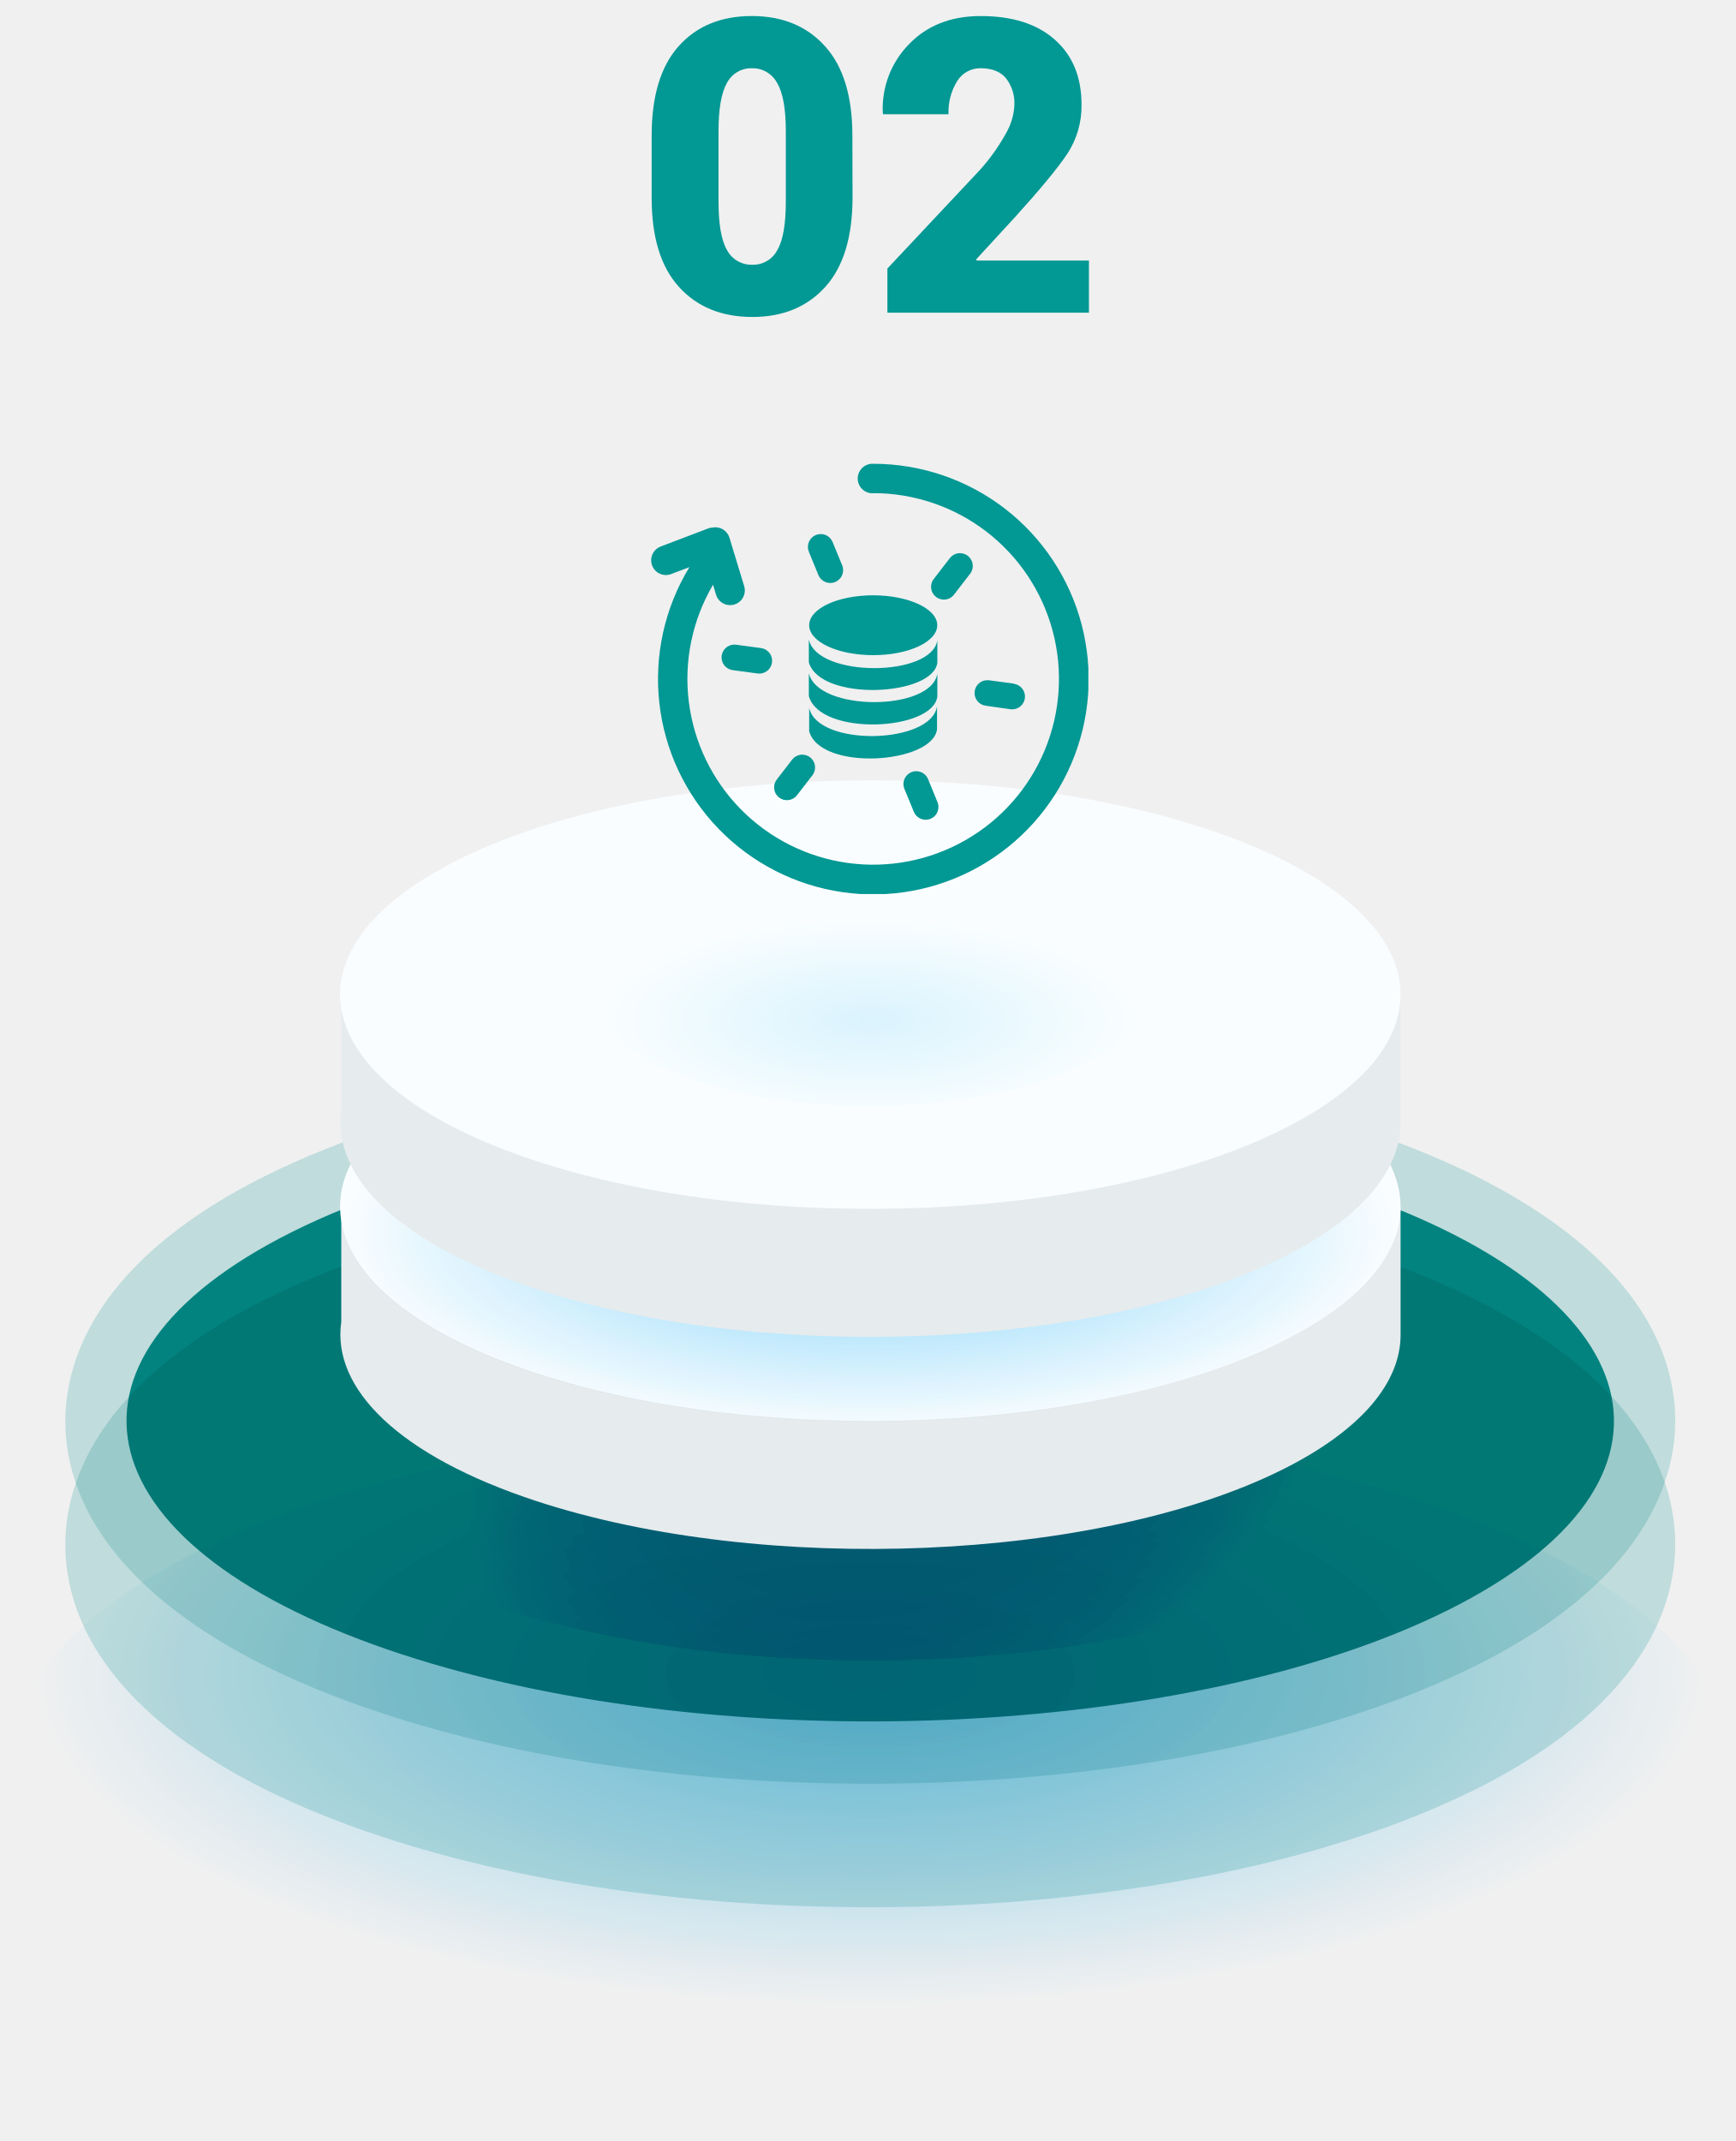
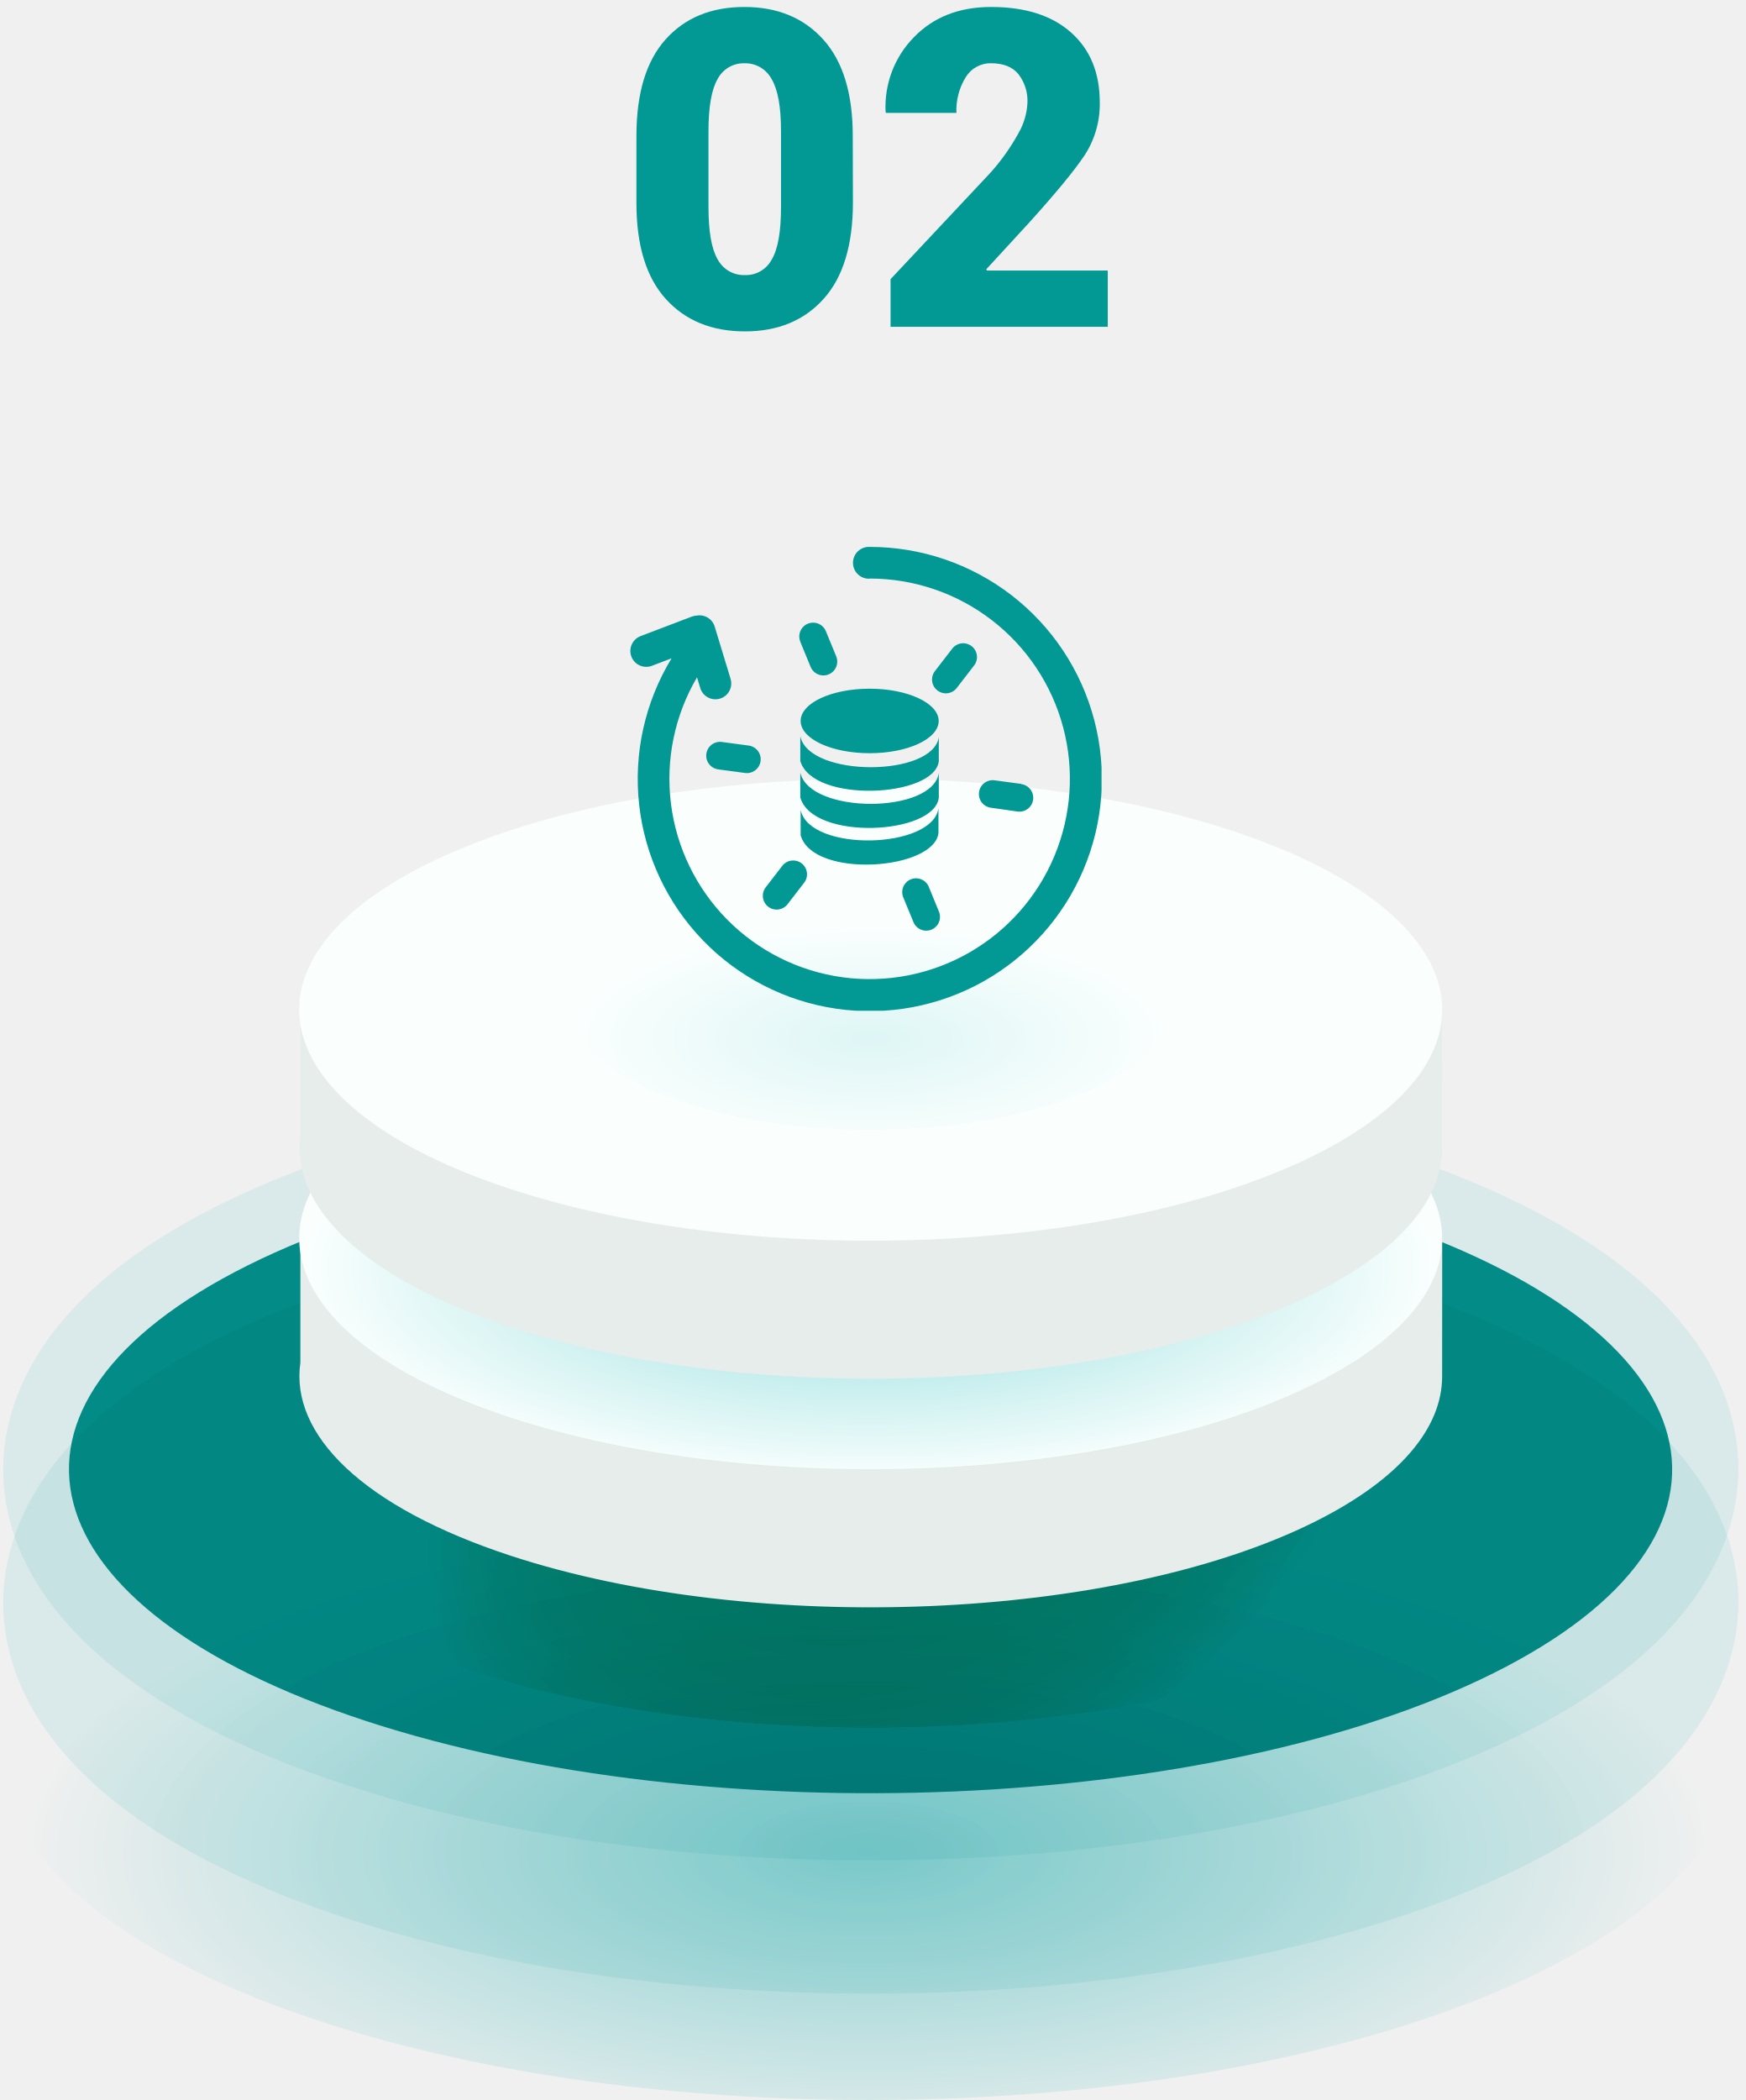
- <svg xmlns="http://www.w3.org/2000/svg" width="77" height="95" viewBox="0 0 77 95" fill="none">
-   <path style="mix-blend-mode:multiply" d="M62.735 66.507C79.183 71.888 81.719 81.64 68.399 88.286C55.079 94.932 30.95 95.957 14.503 90.576C-1.944 85.195 -4.481 75.442 8.837 68.796C22.156 62.15 46.288 61.124 62.735 66.507Z" fill="url(#paint0_radial_0_27761)" />
+ <svg xmlns="http://www.w3.org/2000/svg" width="207" height="249" viewBox="0 0 207 249" fill="none">
+   <path style="mix-blend-mode:multiply" d="M38.19 239.743C-6.017 225.315 -12.853 199.182 22.966 181.381C58.784 163.579 123.616 160.823 167.819 175.246C212.022 189.67 218.842 215.806 183.046 233.623C147.251 251.44 82.392 254.166 38.19 239.743Z" fill="url(#paint0_radial_194_3566)" />
  <g style="mix-blend-mode:multiply" opacity="0.2">
-     <path d="M38.599 79.148C30.688 79.148 23.227 78.074 17.019 76.043C8.294 73.188 3.287 68.781 2.918 63.63C2.738 61.093 3.646 56.233 11.775 52.177C18.43 48.856 28.221 46.95 38.638 46.95C46.547 46.95 54.01 48.025 60.211 50.056C68.934 52.91 73.941 57.319 74.31 62.47C74.492 65.005 73.583 69.867 65.455 73.923C58.806 77.243 49.015 79.148 38.599 79.148Z" fill="#029894" />
+     <path d="M103.204 220.595C80.417 220.595 58.919 217.5 41.054 211.649C15.925 203.428 1.5 190.727 0.437 175.888C-0.087 168.585 2.534 154.58 25.951 142.895C45.123 133.326 73.332 127.841 103.339 127.841C126.126 127.841 147.625 130.932 165.489 136.783C190.618 145.007 205.044 157.709 206.107 172.548C206.63 179.855 204.009 193.855 180.593 205.541C161.42 215.109 133.212 220.595 103.204 220.595Z" fill="#8EDBDC" />
  </g>
  <g style="mix-blend-mode:multiply">
-     <path d="M59.381 52.689C73.542 57.322 75.725 65.717 64.257 71.439C52.789 77.162 32.014 78.045 17.846 73.411C3.679 68.778 1.502 60.382 12.968 54.659C24.435 48.936 45.213 48.055 59.381 52.689Z" fill="#029894" />
+     <path d="M163.078 144.368C203.872 157.717 210.165 181.904 177.127 198.386C144.09 214.868 84.238 217.416 43.424 204.067C2.609 190.718 -3.667 166.53 29.371 150.044C62.408 133.558 122.28 131.014 163.078 144.368Z" fill="#029894" />
  </g>
  <g style="mix-blend-mode:multiply">
-     <path d="M55.15 54.797C66.429 58.487 68.167 65.168 59.034 69.733C49.901 74.297 33.353 74.993 22.076 71.301C10.798 67.609 9.057 60.93 18.191 56.367C27.326 51.804 43.878 51.107 55.15 54.797Z" fill="url(#paint1_radial_0_27761)" />
-     <path d="M55.15 54.797C66.429 58.487 68.167 65.168 59.034 69.733C49.901 74.297 33.353 74.993 22.076 71.301C10.798 67.609 9.057 60.93 18.191 56.367C27.326 51.804 43.878 51.107 55.15 54.797Z" fill="url(#paint2_radial_0_27761)" />
-     <path d="M55.15 54.797C66.429 58.487 68.167 65.168 59.034 69.733C49.901 74.297 33.353 74.993 22.076 71.301C10.798 67.609 9.057 60.93 18.191 56.367C27.326 51.804 43.878 51.107 55.15 54.797Z" fill="url(#paint3_radial_0_27761)" />
+     <path d="M150.904 150.443C183.398 161.074 188.407 180.32 162.095 193.47C135.784 206.619 88.113 208.624 55.619 197.993C23.126 187.361 18.117 168.095 44.428 154.966C70.74 141.837 118.411 139.812 150.904 150.443Z" fill="url(#paint1_radial_194_3566)" />
+     <path d="M150.904 150.443C183.398 161.074 188.407 180.32 162.095 193.47C135.784 206.619 88.113 208.624 55.619 197.993C23.126 187.361 18.117 168.095 44.428 154.966C70.74 141.837 118.411 139.812 150.904 150.443Z" fill="url(#paint2_radial_194_3566)" />
+     <path d="M150.904 150.443C183.398 161.074 188.407 180.32 162.095 193.47C135.784 206.619 88.113 208.624 55.619 197.993C23.126 187.361 18.117 168.095 44.428 154.966C70.74 141.837 118.411 139.812 150.904 150.443Z" fill="url(#paint3_radial_194_3566)" />
  </g>
  <g style="mix-blend-mode:multiply" opacity="0.2">
-     <path d="M38.599 84.627C30.688 84.627 23.227 83.554 17.019 81.522C8.294 78.669 3.287 74.26 2.918 69.109C2.738 66.574 3.646 61.712 11.775 57.656C18.43 54.335 28.221 52.431 38.638 52.431C46.547 52.431 54.01 53.504 60.211 55.536C68.934 58.389 73.941 62.798 74.31 67.949C74.492 70.486 73.583 75.346 65.455 79.402C58.806 82.723 49.015 84.627 38.599 84.627Z" fill="#029894" />
+     <path d="M103.204 236.379C80.417 236.379 58.919 233.288 41.054 227.437C15.925 219.213 1.5 206.511 0.437 191.676C-0.087 184.369 2.534 170.369 25.951 158.683C45.123 149.115 73.332 143.625 103.339 143.625C126.126 143.625 147.625 146.72 165.489 152.571C190.618 160.791 205.044 173.493 206.107 188.332C206.63 195.639 204.009 209.64 180.593 221.325C161.42 230.894 133.212 236.379 103.204 236.379Z" fill="#8EDBDC" />
  </g>
-   <path d="M62.143 53.543H57.485C56.183 52.853 54.823 52.281 53.421 51.836C43.324 48.532 28.51 49.161 20.332 53.24C20.133 53.34 19.946 53.44 19.764 53.543H15.142V58.659C14.716 61.614 17.696 64.606 23.816 66.611C33.913 69.915 48.728 69.286 56.904 65.207C60.435 63.444 62.147 61.326 62.144 59.224L62.143 53.543Z" fill="#E6EBED" />
-   <path d="M53.422 46.155C63.52 49.459 65.077 55.446 56.899 59.525C48.721 63.604 33.907 64.235 23.811 60.93C13.716 57.626 12.156 51.64 20.332 47.559C28.509 43.479 43.325 42.851 53.422 46.155Z" fill="#FAFDFF" />
-   <path style="mix-blend-mode:multiply" d="M38.59 63.088C51.598 63.088 62.143 58.814 62.143 53.542C62.143 48.271 51.598 43.997 38.59 43.997C25.582 43.997 15.037 48.271 15.037 53.542C15.037 58.814 25.582 63.088 38.59 63.088Z" fill="url(#paint4_radial_0_27761)" />
-   <path d="M62.143 44.134H57.485C56.183 43.444 54.823 42.873 53.421 42.428C43.324 39.123 28.51 39.751 20.332 43.832C20.133 43.931 19.946 44.032 19.764 44.134H15.142V49.249C14.716 52.205 17.696 55.197 23.816 57.202C33.913 60.506 48.728 59.876 56.904 55.796C60.435 54.034 62.147 51.917 62.144 49.814L62.143 44.134Z" fill="#E6EBED" />
-   <path d="M53.422 36.745C63.52 40.049 65.077 46.035 56.899 50.116C48.721 54.197 33.907 54.826 23.811 51.522C13.716 48.218 12.156 42.231 20.332 38.151C28.509 34.07 43.325 33.442 53.422 36.745Z" fill="#FAFDFF" />
-   <path style="mix-blend-mode:multiply" opacity="0.25" d="M38.593 49.079C45.331 49.079 50.792 46.865 50.792 44.134C50.792 41.403 45.331 39.189 38.593 39.189C31.856 39.189 26.395 41.403 26.395 44.134C26.395 46.865 31.856 49.079 38.593 49.079Z" fill="url(#paint5_radial_0_27761)" />
-   <path d="M37.827 8.752C37.827 10.505 37.426 11.829 36.624 12.723C35.821 13.617 34.741 14.064 33.382 14.064C32.012 14.064 30.924 13.617 30.118 12.723C29.311 11.829 28.91 10.505 28.914 8.752V6.023C28.914 4.27 29.312 2.946 30.109 2.052C30.906 1.158 31.989 0.711 33.358 0.711C34.721 0.711 35.806 1.16 36.612 2.058C37.419 2.956 37.821 4.278 37.82 6.023L37.827 8.752ZM34.867 5.819C34.867 4.826 34.738 4.113 34.48 3.68C34.372 3.478 34.21 3.31 34.013 3.195C33.816 3.08 33.592 3.022 33.365 3.029C33.138 3.021 32.914 3.078 32.717 3.193C32.521 3.308 32.36 3.477 32.254 3.68C32.006 4.114 31.881 4.827 31.88 5.819V8.939C31.88 9.948 32.006 10.668 32.258 11.099C32.367 11.303 32.531 11.471 32.729 11.585C32.928 11.699 33.154 11.755 33.382 11.746C33.608 11.754 33.831 11.697 34.027 11.583C34.222 11.469 34.382 11.301 34.489 11.099C34.742 10.668 34.867 9.948 34.867 8.939V5.819Z" fill="#029894" />
-   <path d="M48.316 13.875H39.374V11.915L43.49 7.529C43.933 7.035 44.319 6.49 44.64 5.907C44.858 5.53 44.985 5.105 45.009 4.668C45.031 4.237 44.899 3.812 44.636 3.473C44.388 3.176 44.014 3.028 43.516 3.028C43.307 3.023 43.1 3.073 42.916 3.174C42.732 3.275 42.577 3.423 42.467 3.604C42.197 4.043 42.064 4.554 42.085 5.07H39.186L39.169 5.017C39.142 4.454 39.232 3.892 39.431 3.367C39.631 2.841 39.937 2.364 40.328 1.965C41.13 1.129 42.193 0.712 43.516 0.712C44.921 0.712 46.018 1.062 46.806 1.763C47.594 2.464 47.988 3.424 47.987 4.644C48 5.417 47.781 6.175 47.359 6.819C46.941 7.448 46.169 8.384 45.044 9.626L43.314 11.507L43.34 11.561H48.316V13.875Z" fill="#029894" />
-   <g clip-path="url(#clip0_0_27761)">
-     <path d="M38.744 21.887C38.655 21.892 38.567 21.878 38.484 21.847C38.401 21.816 38.324 21.769 38.26 21.707C38.196 21.646 38.145 21.573 38.11 21.491C38.075 21.41 38.057 21.322 38.057 21.233C38.057 21.144 38.075 21.056 38.11 20.975C38.145 20.893 38.196 20.82 38.26 20.759C38.324 20.697 38.401 20.65 38.484 20.619C38.567 20.588 38.655 20.574 38.744 20.579C40.857 20.578 42.91 21.277 44.584 22.567C46.257 23.857 47.455 25.666 47.991 27.709C48.527 29.753 48.37 31.917 47.545 33.862C46.72 35.807 45.274 37.424 43.432 38.46C41.591 39.495 39.458 39.891 37.367 39.585C35.276 39.28 33.346 38.289 31.878 36.77C30.41 35.25 29.488 33.287 29.254 31.187C29.021 29.087 29.49 26.969 30.589 25.165L29.779 25.472C29.699 25.503 29.613 25.517 29.528 25.515C29.442 25.512 29.357 25.493 29.279 25.458C29.201 25.423 29.13 25.373 29.071 25.31C29.012 25.248 28.966 25.174 28.935 25.094C28.874 24.932 28.879 24.752 28.95 24.594C29.021 24.436 29.151 24.312 29.314 24.25L31.418 23.449C31.484 23.424 31.554 23.409 31.625 23.406C31.782 23.377 31.945 23.408 32.081 23.491C32.218 23.575 32.319 23.706 32.365 23.859L33.019 26.009C33.069 26.175 33.051 26.353 32.97 26.506C32.888 26.659 32.749 26.773 32.584 26.823C32.418 26.873 32.239 26.855 32.087 26.774C31.934 26.692 31.82 26.553 31.77 26.388L31.637 25.946C30.716 27.513 30.338 29.34 30.563 31.144C30.788 32.947 31.602 34.626 32.88 35.919C34.157 37.212 35.826 38.046 37.627 38.292C39.428 38.538 41.26 38.182 42.837 37.279C44.415 36.377 45.65 34.978 46.35 33.3C47.05 31.623 47.177 29.762 46.709 28.005C46.242 26.249 45.208 24.696 43.766 23.588C42.325 22.481 40.558 21.881 38.741 21.881L38.744 21.887ZM38.744 26.415C40.31 26.415 41.586 27.01 41.586 27.742C41.586 28.475 40.323 29.07 38.744 29.07C37.165 29.07 35.903 28.476 35.903 27.742C35.903 27.008 37.165 26.415 38.744 26.415ZM35.903 31.427V32.447C36.406 34.24 41.393 33.892 41.576 32.355V31.337C41.331 33.024 36.311 33.146 35.907 31.427H35.903ZM35.888 28.394V29.389C36.394 31.14 41.406 30.903 41.59 29.401V28.407C41.346 30.05 36.291 30.072 35.893 28.394H35.888ZM35.888 29.87V30.89C36.394 32.682 41.406 32.439 41.59 30.901V29.883C41.341 31.572 36.286 31.589 35.888 29.87ZM35.888 24.479C35.832 24.34 35.833 24.183 35.892 24.044C35.95 23.905 36.062 23.795 36.202 23.738C36.342 23.681 36.498 23.683 36.637 23.741C36.776 23.8 36.886 23.912 36.943 24.052L37.367 25.084C37.396 25.153 37.41 25.227 37.41 25.302C37.409 25.377 37.394 25.451 37.365 25.52C37.336 25.589 37.293 25.652 37.24 25.704C37.187 25.757 37.123 25.799 37.054 25.827C36.985 25.855 36.911 25.869 36.836 25.869C36.761 25.868 36.687 25.853 36.618 25.824C36.549 25.795 36.486 25.752 36.434 25.699C36.381 25.646 36.34 25.583 36.311 25.513L35.887 24.479H35.888ZM32.505 29.735C32.431 29.724 32.36 29.699 32.296 29.661C32.231 29.623 32.175 29.573 32.13 29.514C32.039 29.393 32 29.241 32.021 29.092C32.042 28.943 32.121 28.808 32.242 28.717C32.362 28.626 32.514 28.587 32.663 28.607L33.768 28.756C33.842 28.766 33.914 28.791 33.978 28.829C34.042 28.867 34.099 28.917 34.144 28.977C34.189 29.036 34.221 29.104 34.24 29.177C34.259 29.249 34.263 29.324 34.253 29.398C34.243 29.472 34.218 29.544 34.18 29.608C34.142 29.672 34.092 29.729 34.032 29.774C33.972 29.819 33.904 29.852 33.832 29.87C33.76 29.889 33.684 29.893 33.61 29.883L32.505 29.735ZM35.364 35.285C35.272 35.404 35.136 35.482 34.987 35.501C34.837 35.52 34.686 35.48 34.567 35.387C34.448 35.295 34.37 35.16 34.351 35.01C34.331 34.861 34.372 34.71 34.465 34.59L35.146 33.706C35.192 33.647 35.249 33.598 35.314 33.56C35.378 33.523 35.45 33.499 35.524 33.49C35.598 33.48 35.673 33.486 35.745 33.505C35.817 33.525 35.885 33.558 35.944 33.604C36.003 33.649 36.052 33.706 36.089 33.771C36.127 33.836 36.151 33.907 36.16 33.981C36.169 34.055 36.164 34.13 36.145 34.202C36.125 34.274 36.092 34.342 36.046 34.401L35.364 35.285ZM41.596 35.591C41.625 35.66 41.639 35.734 41.639 35.808C41.639 35.883 41.624 35.957 41.595 36.025C41.566 36.094 41.525 36.157 41.472 36.209C41.419 36.262 41.356 36.303 41.287 36.331C41.218 36.36 41.144 36.374 41.07 36.374C40.995 36.374 40.922 36.359 40.853 36.33C40.784 36.301 40.722 36.259 40.669 36.206C40.617 36.154 40.575 36.091 40.547 36.022L40.122 34.99C40.069 34.851 40.073 34.697 40.132 34.561C40.191 34.425 40.3 34.318 40.438 34.261C40.575 34.205 40.729 34.205 40.866 34.26C41.004 34.316 41.114 34.423 41.173 34.559L41.596 35.591ZM44.981 30.341C45.131 30.36 45.267 30.438 45.359 30.558C45.452 30.677 45.493 30.829 45.474 30.978C45.454 31.128 45.376 31.264 45.257 31.357C45.137 31.449 44.986 31.49 44.836 31.471L43.731 31.313C43.581 31.292 43.446 31.213 43.355 31.092C43.264 30.972 43.225 30.82 43.246 30.671C43.267 30.521 43.347 30.386 43.467 30.295C43.587 30.204 43.739 30.165 43.889 30.186L44.994 30.334L44.981 30.341ZM42.129 24.786C42.173 24.723 42.229 24.67 42.294 24.629C42.36 24.589 42.433 24.562 42.508 24.551C42.584 24.539 42.662 24.544 42.736 24.563C42.81 24.582 42.88 24.616 42.941 24.663C43.002 24.71 43.052 24.769 43.09 24.836C43.127 24.903 43.15 24.977 43.158 25.053C43.166 25.13 43.159 25.207 43.136 25.28C43.114 25.354 43.076 25.422 43.027 25.48L42.345 26.364C42.301 26.427 42.244 26.48 42.179 26.52C42.114 26.561 42.041 26.588 41.965 26.599C41.889 26.61 41.811 26.606 41.737 26.587C41.663 26.568 41.593 26.534 41.532 26.487C41.472 26.44 41.421 26.381 41.384 26.314C41.346 26.247 41.323 26.173 41.315 26.096C41.307 26.02 41.314 25.943 41.337 25.87C41.36 25.796 41.397 25.728 41.447 25.67L42.129 24.786Z" fill="#029894" />
+   <path d="M171.04 146.829H157.616C153.866 144.842 149.95 143.196 145.914 141.911C116.822 132.392 74.144 134.206 50.588 145.961C50.016 146.244 49.476 146.538 48.952 146.829H35.623V161.572C34.396 170.083 42.983 178.705 60.61 184.481C89.701 193.996 132.38 192.187 155.936 180.432C166.109 175.357 171.04 169.257 171.031 163.194L171.04 146.829Z" fill="#E6EDEB" />
+   <path d="M145.916 125.545C175.004 135.064 179.489 152.31 155.934 164.065C132.378 175.821 89.695 177.63 60.608 168.111C31.52 158.592 27.035 141.347 50.59 129.591C74.146 117.835 116.825 116.026 145.916 125.545Z" fill="#FAFFFE" />
+   <path style="mix-blend-mode:multiply" d="M103.264 174.298C140.698 174.298 171.044 161.999 171.044 146.828C171.044 131.657 140.698 119.358 103.264 119.358C65.831 119.358 35.484 131.657 35.484 146.828C35.484 161.999 65.831 174.298 103.264 174.298Z" fill="url(#paint4_radial_194_3566)" />
+   <path d="M171.04 119.723H157.616C153.867 117.735 149.951 116.089 145.914 114.806C116.822 105.287 74.144 107.101 50.588 118.856C50.016 119.138 49.476 119.433 48.952 119.723H35.623V134.467C34.396 142.977 42.983 151.596 60.61 157.372C89.701 166.891 132.38 165.082 155.936 153.326C166.109 148.247 171.04 142.148 171.031 136.089L171.04 119.723Z" fill="#E6EDEB" />
+   <path d="M145.916 98.44C175.004 107.959 179.489 125.205 155.934 136.961C132.378 148.716 89.695 150.525 60.608 141.006C31.52 131.487 27.035 114.242 50.59 102.486C74.146 90.731 116.825 88.921 145.916 98.44Z" fill="#FAFFFE" />
+   <path style="mix-blend-mode:multiply" opacity="0.25" d="M103.26 133.969C122.669 133.969 138.403 127.591 138.403 119.724C138.403 111.856 122.669 105.478 103.26 105.478C83.851 105.478 68.117 111.856 68.117 119.724C68.117 127.591 83.851 133.969 103.26 133.969Z" fill="url(#paint5_radial_194_3566)" />
+   <path d="M101.154 23.99C101.154 29.041 99.998 32.855 97.687 35.43C95.375 38.006 92.263 39.293 88.348 39.293C84.401 39.293 81.266 38.006 78.944 35.43C76.621 32.855 75.466 29.041 75.477 23.99V16.131C75.477 11.079 76.624 7.266 78.919 4.69C81.215 2.115 84.334 0.827 88.279 0.827C92.207 0.827 95.332 2.12 97.654 4.707C99.977 7.293 101.137 11.101 101.134 16.131L101.154 23.99ZM92.625 15.541C92.625 12.681 92.254 10.627 91.513 9.379C91.2 8.796 90.734 8.312 90.167 7.981C89.6 7.65 88.953 7.485 88.299 7.504C87.646 7.481 86.999 7.644 86.433 7.976C85.867 8.307 85.404 8.794 85.097 9.379C84.383 10.63 84.025 12.684 84.022 15.541V24.529C84.022 27.437 84.385 29.512 85.11 30.754C85.425 31.339 85.895 31.824 86.468 32.153C87.04 32.482 87.691 32.643 88.348 32.617C88.998 32.639 89.641 32.477 90.205 32.147C90.769 31.818 91.23 31.335 91.537 30.754C92.265 29.512 92.628 27.437 92.625 24.529V15.541Z" fill="#029894" />
+   <path d="M131.377 38.75H105.617V33.102L117.475 20.467C118.75 19.042 119.862 17.475 120.787 15.794C121.416 14.708 121.781 13.484 121.85 12.226C121.915 10.983 121.532 9.76 120.775 8.782C120.06 7.927 118.985 7.5 117.549 7.5C116.946 7.485 116.35 7.63 115.82 7.921C115.29 8.212 114.844 8.639 114.527 9.159C113.749 10.423 113.366 11.895 113.427 13.384H105.074L105.025 13.23C104.949 11.609 105.207 9.99 105.782 8.476C106.357 6.963 107.237 5.587 108.365 4.437C110.677 2.03 113.738 0.827 117.549 0.827C121.596 0.827 124.756 1.837 127.026 3.856C129.297 5.876 130.431 8.642 130.428 12.155C130.467 14.382 129.836 16.567 128.621 18.421C127.416 20.233 125.193 22.929 121.952 26.509L116.968 31.928L117.042 32.081H131.377V38.75Z" fill="#029894" />
+   <g clip-path="url(#clip0_194_3566)">
+     <path d="M103.139 68.617C102.883 68.63 102.628 68.59 102.388 68.501C102.149 68.412 101.93 68.275 101.745 68.099C101.559 67.923 101.412 67.711 101.311 67.476C101.211 67.241 101.159 66.988 101.159 66.732C101.159 66.476 101.211 66.223 101.311 65.988C101.412 65.754 101.559 65.541 101.745 65.365C101.93 65.189 102.149 65.052 102.388 64.963C102.628 64.874 102.883 64.835 103.139 64.847C109.225 64.844 115.141 66.858 119.961 70.575C124.781 74.292 128.233 79.502 129.777 85.39C131.321 91.277 130.869 97.511 128.493 103.114C126.117 108.718 121.95 113.376 116.644 116.36C111.339 119.343 105.194 120.484 99.171 119.603C93.149 118.722 87.588 115.87 83.359 111.492C79.13 107.114 76.472 101.458 75.8 95.408C75.128 89.359 76.48 83.257 79.645 78.058L77.312 78.945C77.081 79.033 76.835 79.075 76.588 79.068C76.34 79.061 76.097 79.005 75.871 78.904C75.645 78.803 75.442 78.658 75.272 78.478C75.102 78.298 74.969 78.087 74.881 77.856C74.703 77.389 74.718 76.871 74.922 76.415C75.127 75.959 75.504 75.603 75.971 75.425L82.033 73.115C82.224 73.043 82.425 73.002 82.628 72.992C83.082 72.91 83.55 72.997 83.944 73.238C84.337 73.479 84.628 73.856 84.761 74.297L86.644 80.491C86.789 80.968 86.738 81.483 86.503 81.923C86.268 82.362 85.868 82.691 85.391 82.835C84.914 82.98 84.399 82.93 83.959 82.695C83.52 82.46 83.192 82.06 83.047 81.583L82.665 80.309C80.01 84.823 78.922 90.087 79.57 95.283C80.217 100.479 82.564 105.315 86.244 109.04C89.925 112.764 94.733 115.168 99.921 115.877C105.109 116.585 110.386 115.56 114.931 112.959C119.475 110.359 123.033 106.329 125.05 101.497C127.068 96.665 127.432 91.302 126.086 86.242C124.74 81.181 121.759 76.708 117.607 73.517C113.455 70.327 108.366 68.597 103.129 68.599L103.139 68.617ZM103.139 81.66C107.65 81.66 111.324 83.374 111.324 85.484C111.324 87.595 107.686 89.309 103.139 89.309C98.591 89.309 94.953 87.599 94.953 85.484C94.953 83.37 98.591 81.66 103.139 81.66ZM94.953 96.099V99.037C96.403 104.203 110.77 103.202 111.297 98.773V95.84C110.592 100.701 96.13 101.051 94.966 96.099H94.953ZM94.912 87.363V90.228C96.367 95.271 110.806 94.589 111.338 90.264V87.399C110.633 92.133 96.071 92.197 94.925 87.363H94.912ZM94.912 91.615V94.553C96.367 99.714 110.806 99.014 111.338 94.585V91.651C110.619 96.517 96.058 96.567 94.912 91.615ZM94.912 76.084C94.748 75.681 94.752 75.23 94.921 74.83C95.09 74.429 95.412 74.113 95.814 73.949C96.217 73.786 96.668 73.789 97.069 73.958C97.469 74.128 97.786 74.449 97.95 74.852L99.173 77.826C99.254 78.026 99.295 78.24 99.294 78.455C99.292 78.671 99.249 78.884 99.165 79.083C99.081 79.282 98.959 79.462 98.805 79.613C98.652 79.765 98.47 79.885 98.27 79.966C98.07 80.047 97.857 80.088 97.641 80.087C97.425 80.085 97.212 80.041 97.013 79.958C96.815 79.874 96.635 79.752 96.483 79.598C96.332 79.445 96.212 79.263 96.13 79.063L94.907 76.084H94.912ZM85.166 91.224C84.953 91.194 84.748 91.122 84.562 91.013C84.376 90.904 84.214 90.759 84.085 90.587C83.823 90.24 83.71 89.803 83.77 89.373C83.83 88.942 84.059 88.553 84.406 88.291C84.753 88.03 85.19 87.916 85.621 87.977L88.804 88.404C89.017 88.434 89.223 88.506 89.408 88.615C89.594 88.724 89.756 88.869 89.885 89.04C90.015 89.212 90.11 89.408 90.164 89.616C90.218 89.825 90.23 90.042 90.2 90.255C90.17 90.468 90.099 90.674 89.99 90.859C89.88 91.045 89.736 91.207 89.564 91.337C89.392 91.466 89.196 91.561 88.988 91.615C88.78 91.669 88.563 91.681 88.349 91.651L85.166 91.224ZM93.402 107.213C93.136 107.557 92.746 107.781 92.315 107.837C91.884 107.892 91.449 107.774 91.105 107.509C90.761 107.244 90.537 106.853 90.482 106.422C90.426 105.991 90.544 105.556 90.81 105.212L92.774 102.666C92.906 102.496 93.069 102.353 93.256 102.246C93.442 102.139 93.648 102.07 93.861 102.042C94.075 102.015 94.291 102.03 94.499 102.086C94.706 102.142 94.901 102.239 95.071 102.37C95.241 102.502 95.384 102.665 95.491 102.852C95.598 103.038 95.667 103.244 95.694 103.457C95.722 103.67 95.707 103.887 95.651 104.095C95.594 104.302 95.498 104.497 95.367 104.667L93.402 107.213ZM111.356 108.096C111.438 108.294 111.479 108.507 111.479 108.722C111.478 108.936 111.435 109.149 111.352 109.347C111.27 109.545 111.149 109.725 110.996 109.876C110.844 110.027 110.663 110.147 110.465 110.229C110.266 110.31 110.054 110.352 109.839 110.351C109.624 110.35 109.412 110.307 109.214 110.225C109.016 110.142 108.836 110.021 108.685 109.869C108.533 109.716 108.414 109.536 108.332 109.337L107.109 106.363C106.956 105.964 106.966 105.521 107.136 105.129C107.306 104.737 107.622 104.427 108.017 104.265C108.413 104.103 108.856 104.102 109.252 104.262C109.648 104.422 109.966 104.73 110.137 105.122L111.356 108.096ZM121.107 92.97C121.538 93.025 121.93 93.25 122.196 93.595C122.463 93.939 122.581 94.376 122.525 94.807C122.47 95.239 122.245 95.631 121.901 95.897C121.556 96.163 121.12 96.282 120.688 96.226L117.505 95.771C117.074 95.711 116.685 95.482 116.423 95.135C116.161 94.788 116.048 94.351 116.109 93.921C116.169 93.49 116.398 93.101 116.745 92.839C117.092 92.577 117.529 92.464 117.959 92.524L121.143 92.952L121.107 92.97ZM112.889 76.967C113.016 76.786 113.179 76.633 113.367 76.516C113.555 76.4 113.765 76.323 113.984 76.29C114.202 76.257 114.425 76.269 114.639 76.325C114.853 76.38 115.054 76.479 115.229 76.614C115.404 76.749 115.55 76.919 115.657 77.112C115.765 77.305 115.833 77.518 115.856 77.738C115.879 77.958 115.857 78.18 115.792 78.392C115.727 78.603 115.619 78.799 115.476 78.968L113.512 81.514C113.385 81.695 113.222 81.848 113.034 81.965C112.846 82.081 112.636 82.158 112.417 82.191C112.198 82.224 111.975 82.212 111.761 82.156C111.547 82.101 111.347 82.002 111.172 81.867C110.997 81.732 110.851 81.562 110.743 81.369C110.636 81.176 110.568 80.963 110.545 80.743C110.522 80.523 110.544 80.301 110.609 80.089C110.674 79.878 110.781 79.682 110.924 79.513L112.889 76.967Z" fill="#029894" />
  </g>
  <defs>
-     <radialGradient id="paint0_radial_0_27761" cx="0" cy="0" r="1" gradientUnits="userSpaceOnUse" gradientTransform="translate(38.6183 74.2745) scale(37.316 14.7695)">
-       <stop stop-color="#7FD4F9" />
+     <radialGradient id="paint0_radial_194_3566" cx="0" cy="0" r="1" gradientUnits="userSpaceOnUse" gradientTransform="translate(103.006 219.645) rotate(-180) scale(100.292 39.5868)">
+       <stop stop-color="#8EDBDC" />
      <stop offset="1" stop-color="white" />
    </radialGradient>
-     <radialGradient id="paint1_radial_0_27761" cx="0" cy="0" r="1" gradientUnits="userSpaceOnUse" gradientTransform="translate(40.0253 63.0817) rotate(-21.8125) scale(20.0996 13.8674)">
-       <stop stop-color="#7FD4F9" />
-       <stop offset="0.43" stop-color="#81D5F9" />
-       <stop offset="0.58" stop-color="#88D7F9" />
-       <stop offset="0.69" stop-color="#93DBFA" />
-       <stop offset="0.78" stop-color="#A4E1FB" />
-       <stop offset="0.86" stop-color="#BAE8FC" />
-       <stop offset="0.92" stop-color="#D6F1FD" />
-       <stop offset="0.98" stop-color="#F5FCFF" />
+     <radialGradient id="paint1_radial_194_3566" cx="0" cy="0" r="1" gradientUnits="userSpaceOnUse" gradientTransform="translate(106.328 173.506) rotate(-21.8125) scale(57.9042 39.9502)">
+       <stop stop-color="#8EDBDC" />
+       <stop offset="0.44" stop-color="#90DCDD" />
+       <stop offset="0.6" stop-color="#97DEDF" />
+       <stop offset="0.71" stop-color="#A2E2E2" />
+       <stop offset="0.8" stop-color="#B3E7E8" />
+       <stop offset="0.88" stop-color="#C9EEEE" />
+       <stop offset="0.95" stop-color="#E4F6F7" />
      <stop offset="1" stop-color="white" />
    </radialGradient>
-     <radialGradient id="paint2_radial_0_27761" cx="0" cy="0" r="1" gradientUnits="userSpaceOnUse" gradientTransform="translate(40.0253 63.0817) rotate(-21.8125) scale(20.0996 13.8674)">
+     <radialGradient id="paint2_radial_194_3566" cx="0" cy="0" r="1" gradientUnits="userSpaceOnUse" gradientTransform="translate(106.328 173.506) rotate(-21.8125) scale(57.9042 39.9502)">
      <stop stop-color="#80E3C8" />
      <stop offset="0.43" stop-color="#82E3C9" />
      <stop offset="0.58" stop-color="#89E5CC" />
      <stop offset="0.69" stop-color="#94E8D1" />
      <stop offset="0.78" stop-color="#A5EBD8" />
      <stop offset="0.86" stop-color="#BBF0E2" />
      <stop offset="0.93" stop-color="#D7F6ED" />
      <stop offset="0.99" stop-color="#F6FDFB" />
      <stop offset="1" stop-color="white" />
    </radialGradient>
-     <radialGradient id="paint3_radial_0_27761" cx="0" cy="0" r="1" gradientUnits="userSpaceOnUse" gradientTransform="translate(40.0253 63.0817) rotate(-21.8125) scale(20.0996 13.8674)">
-       <stop stop-color="#7FD4F9" />
-       <stop offset="0.43" stop-color="#81D5F9" />
-       <stop offset="0.58" stop-color="#88D7F9" />
-       <stop offset="0.69" stop-color="#93DBFA" />
-       <stop offset="0.78" stop-color="#A4E1FB" />
-       <stop offset="0.86" stop-color="#BAE8FC" />
-       <stop offset="0.92" stop-color="#D6F1FD" />
-       <stop offset="0.98" stop-color="#F5FCFF" />
+     <radialGradient id="paint3_radial_194_3566" cx="0" cy="0" r="1" gradientUnits="userSpaceOnUse" gradientTransform="translate(106.328 173.506) rotate(-21.8125) scale(57.9042 39.9502)">
+       <stop stop-color="#80E3C8" />
+       <stop offset="0.43" stop-color="#82E3C9" />
+       <stop offset="0.58" stop-color="#89E5CC" />
+       <stop offset="0.69" stop-color="#94E8D1" />
+       <stop offset="0.78" stop-color="#A5EBD8" />
+       <stop offset="0.86" stop-color="#BBF0E2" />
+       <stop offset="0.93" stop-color="#D7F6ED" />
+       <stop offset="0.99" stop-color="#F6FDFB" />
      <stop offset="1" stop-color="white" />
    </radialGradient>
-     <radialGradient id="paint4_radial_0_27761" cx="0" cy="0" r="1" gradientUnits="userSpaceOnUse" gradientTransform="translate(38.5903 54.6702) scale(23.4808 8.81695)">
-       <stop stop-color="#7FD4F9" />
+     <radialGradient id="paint4_radial_194_3566" cx="0" cy="0" r="1" gradientUnits="userSpaceOnUse" gradientTransform="translate(103.264 150.282) scale(67.5713 25.3728)">
+       <stop stop-color="#8EDBDC" />
      <stop offset="1" stop-color="white" />
    </radialGradient>
-     <radialGradient id="paint5_radial_0_27761" cx="0" cy="0" r="1" gradientUnits="userSpaceOnUse" gradientTransform="translate(38.5934 45.2491) scale(12.1619 4.56676)">
-       <stop stop-color="#7FD4F9" />
+     <radialGradient id="paint5_radial_194_3566" cx="0" cy="0" r="1" gradientUnits="userSpaceOnUse" gradientTransform="translate(103.26 123.141) scale(35.0368 13.1562)">
+       <stop stop-color="#8EDBDC" />
      <stop offset="1" stop-color="white" />
    </radialGradient>
-     <clipPath id="clip0_0_27761">
-       <rect width="19.398" height="19.091" fill="white" transform="translate(28.8926 20.5785)" />
+     <clipPath id="clip0_194_3566">
+       <rect width="55.882" height="55" fill="white" transform="translate(74.7578 64.8467)" />
    </clipPath>
  </defs>
</svg>
